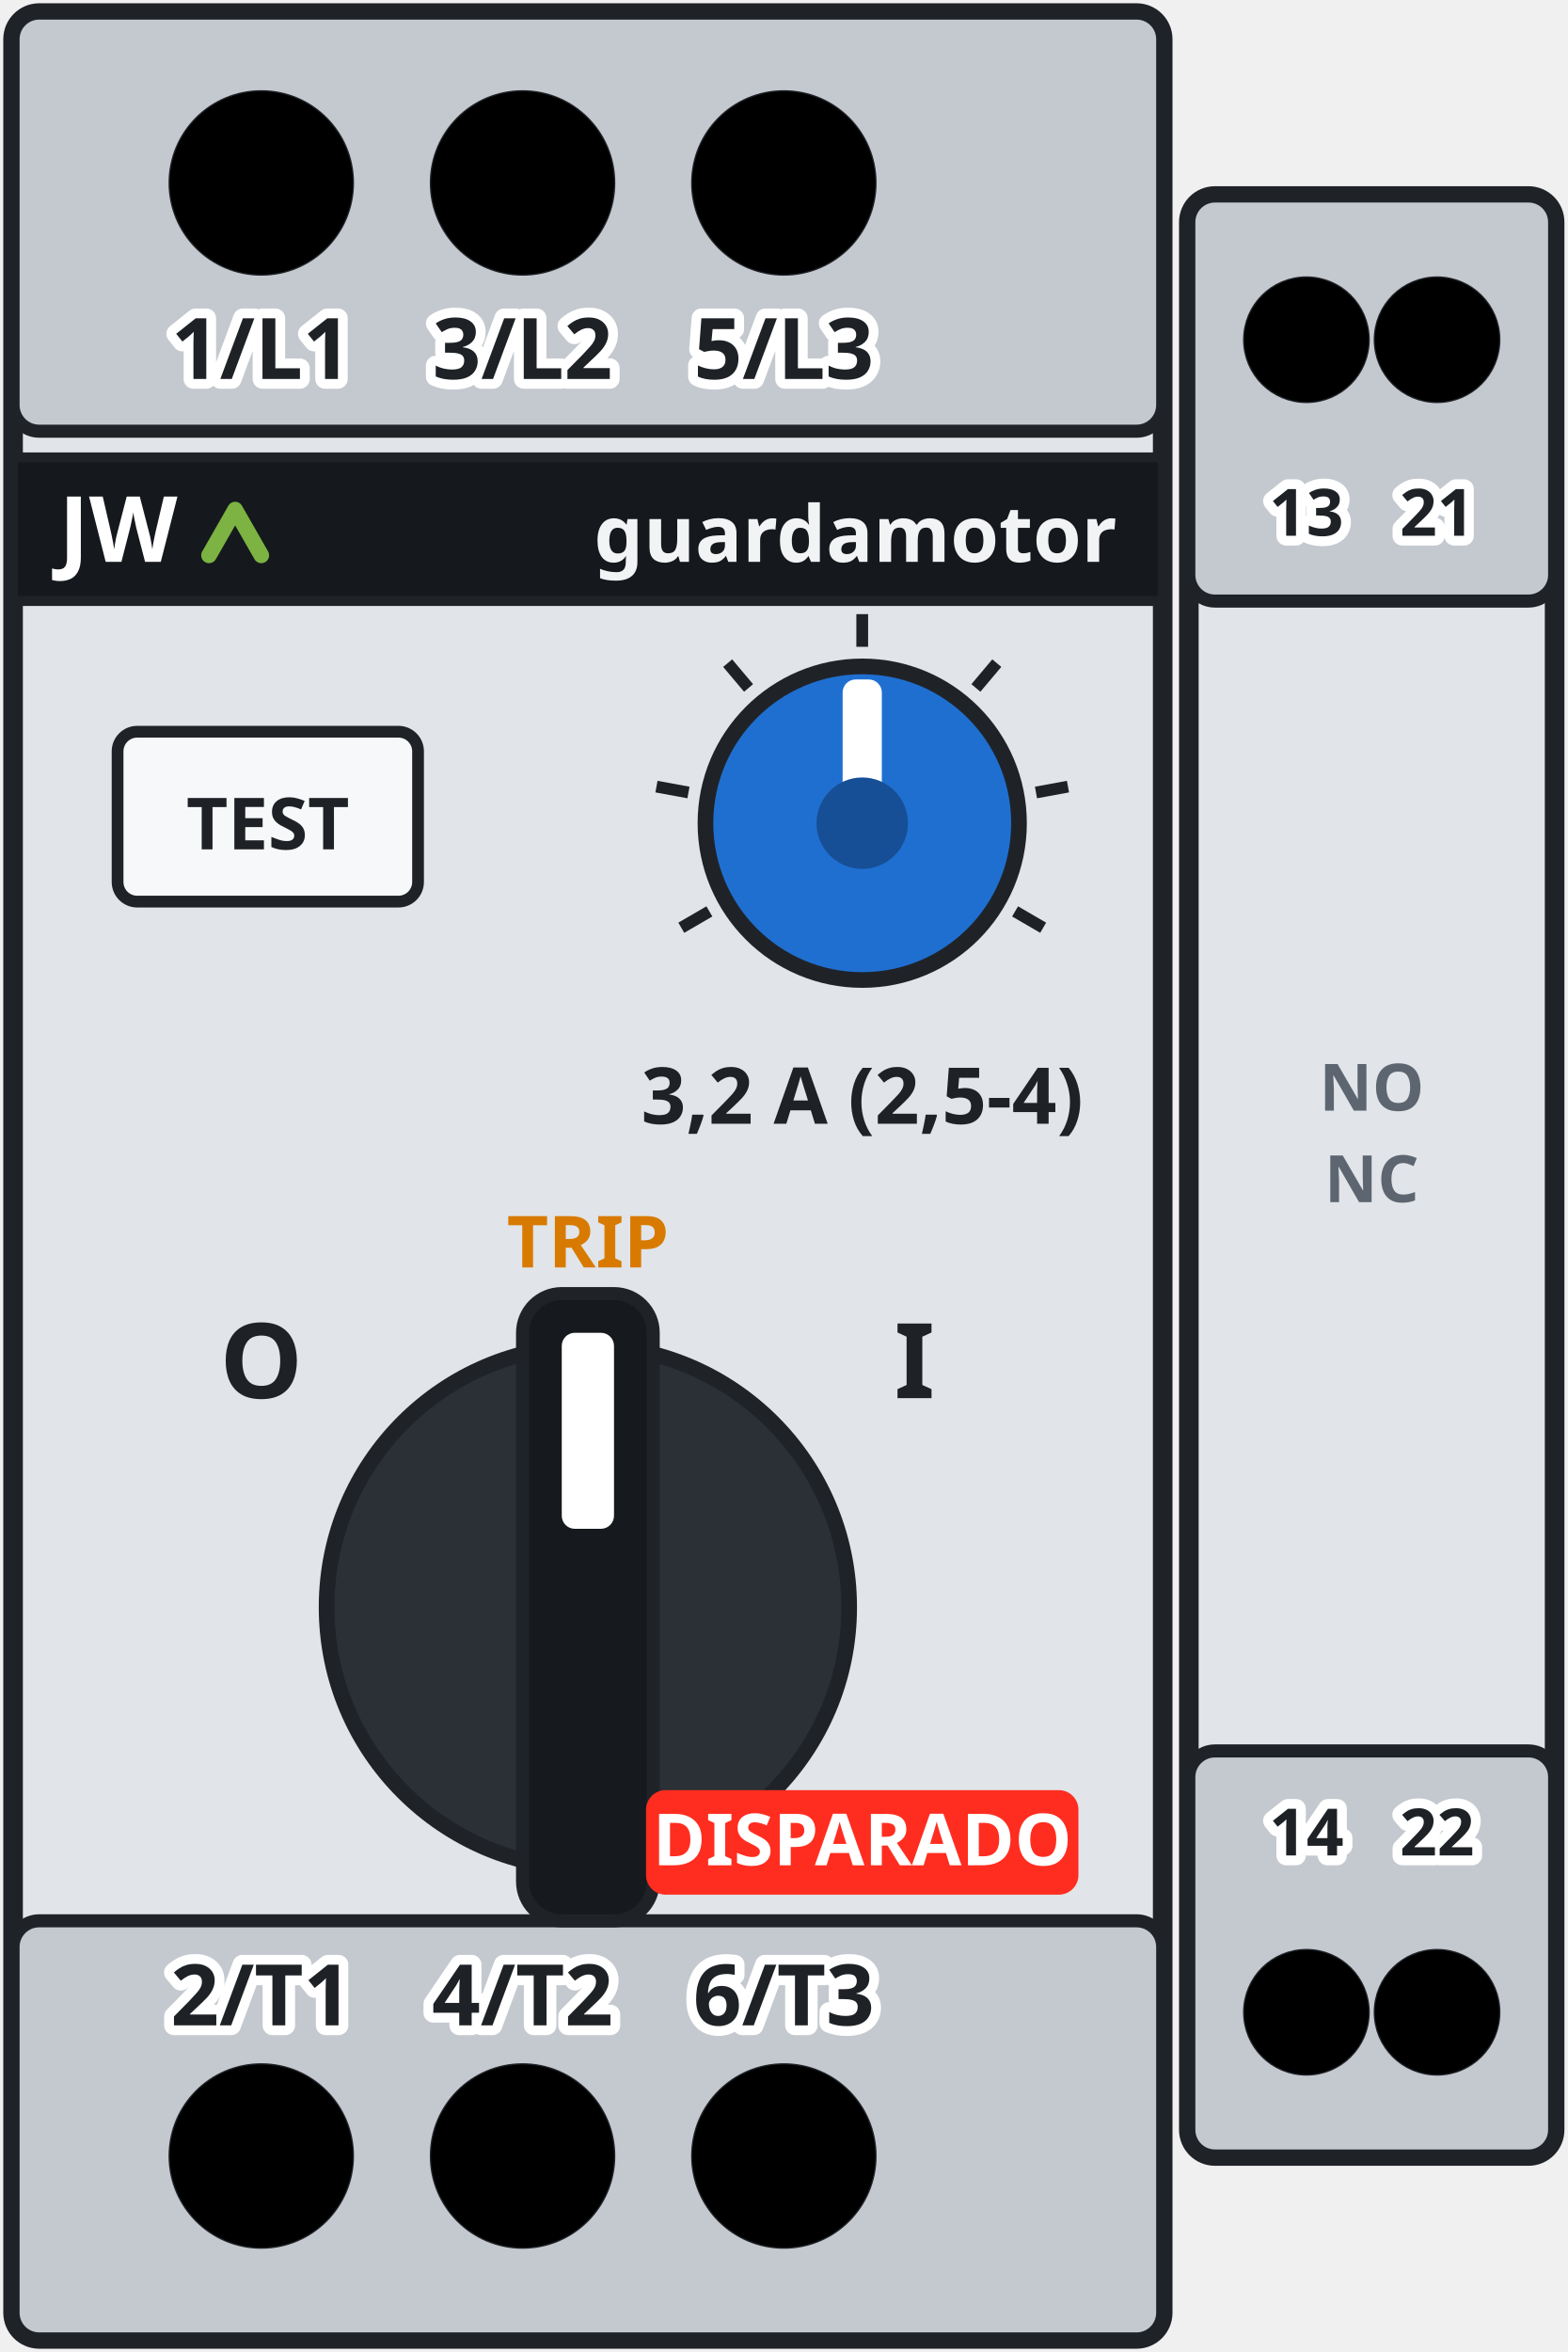
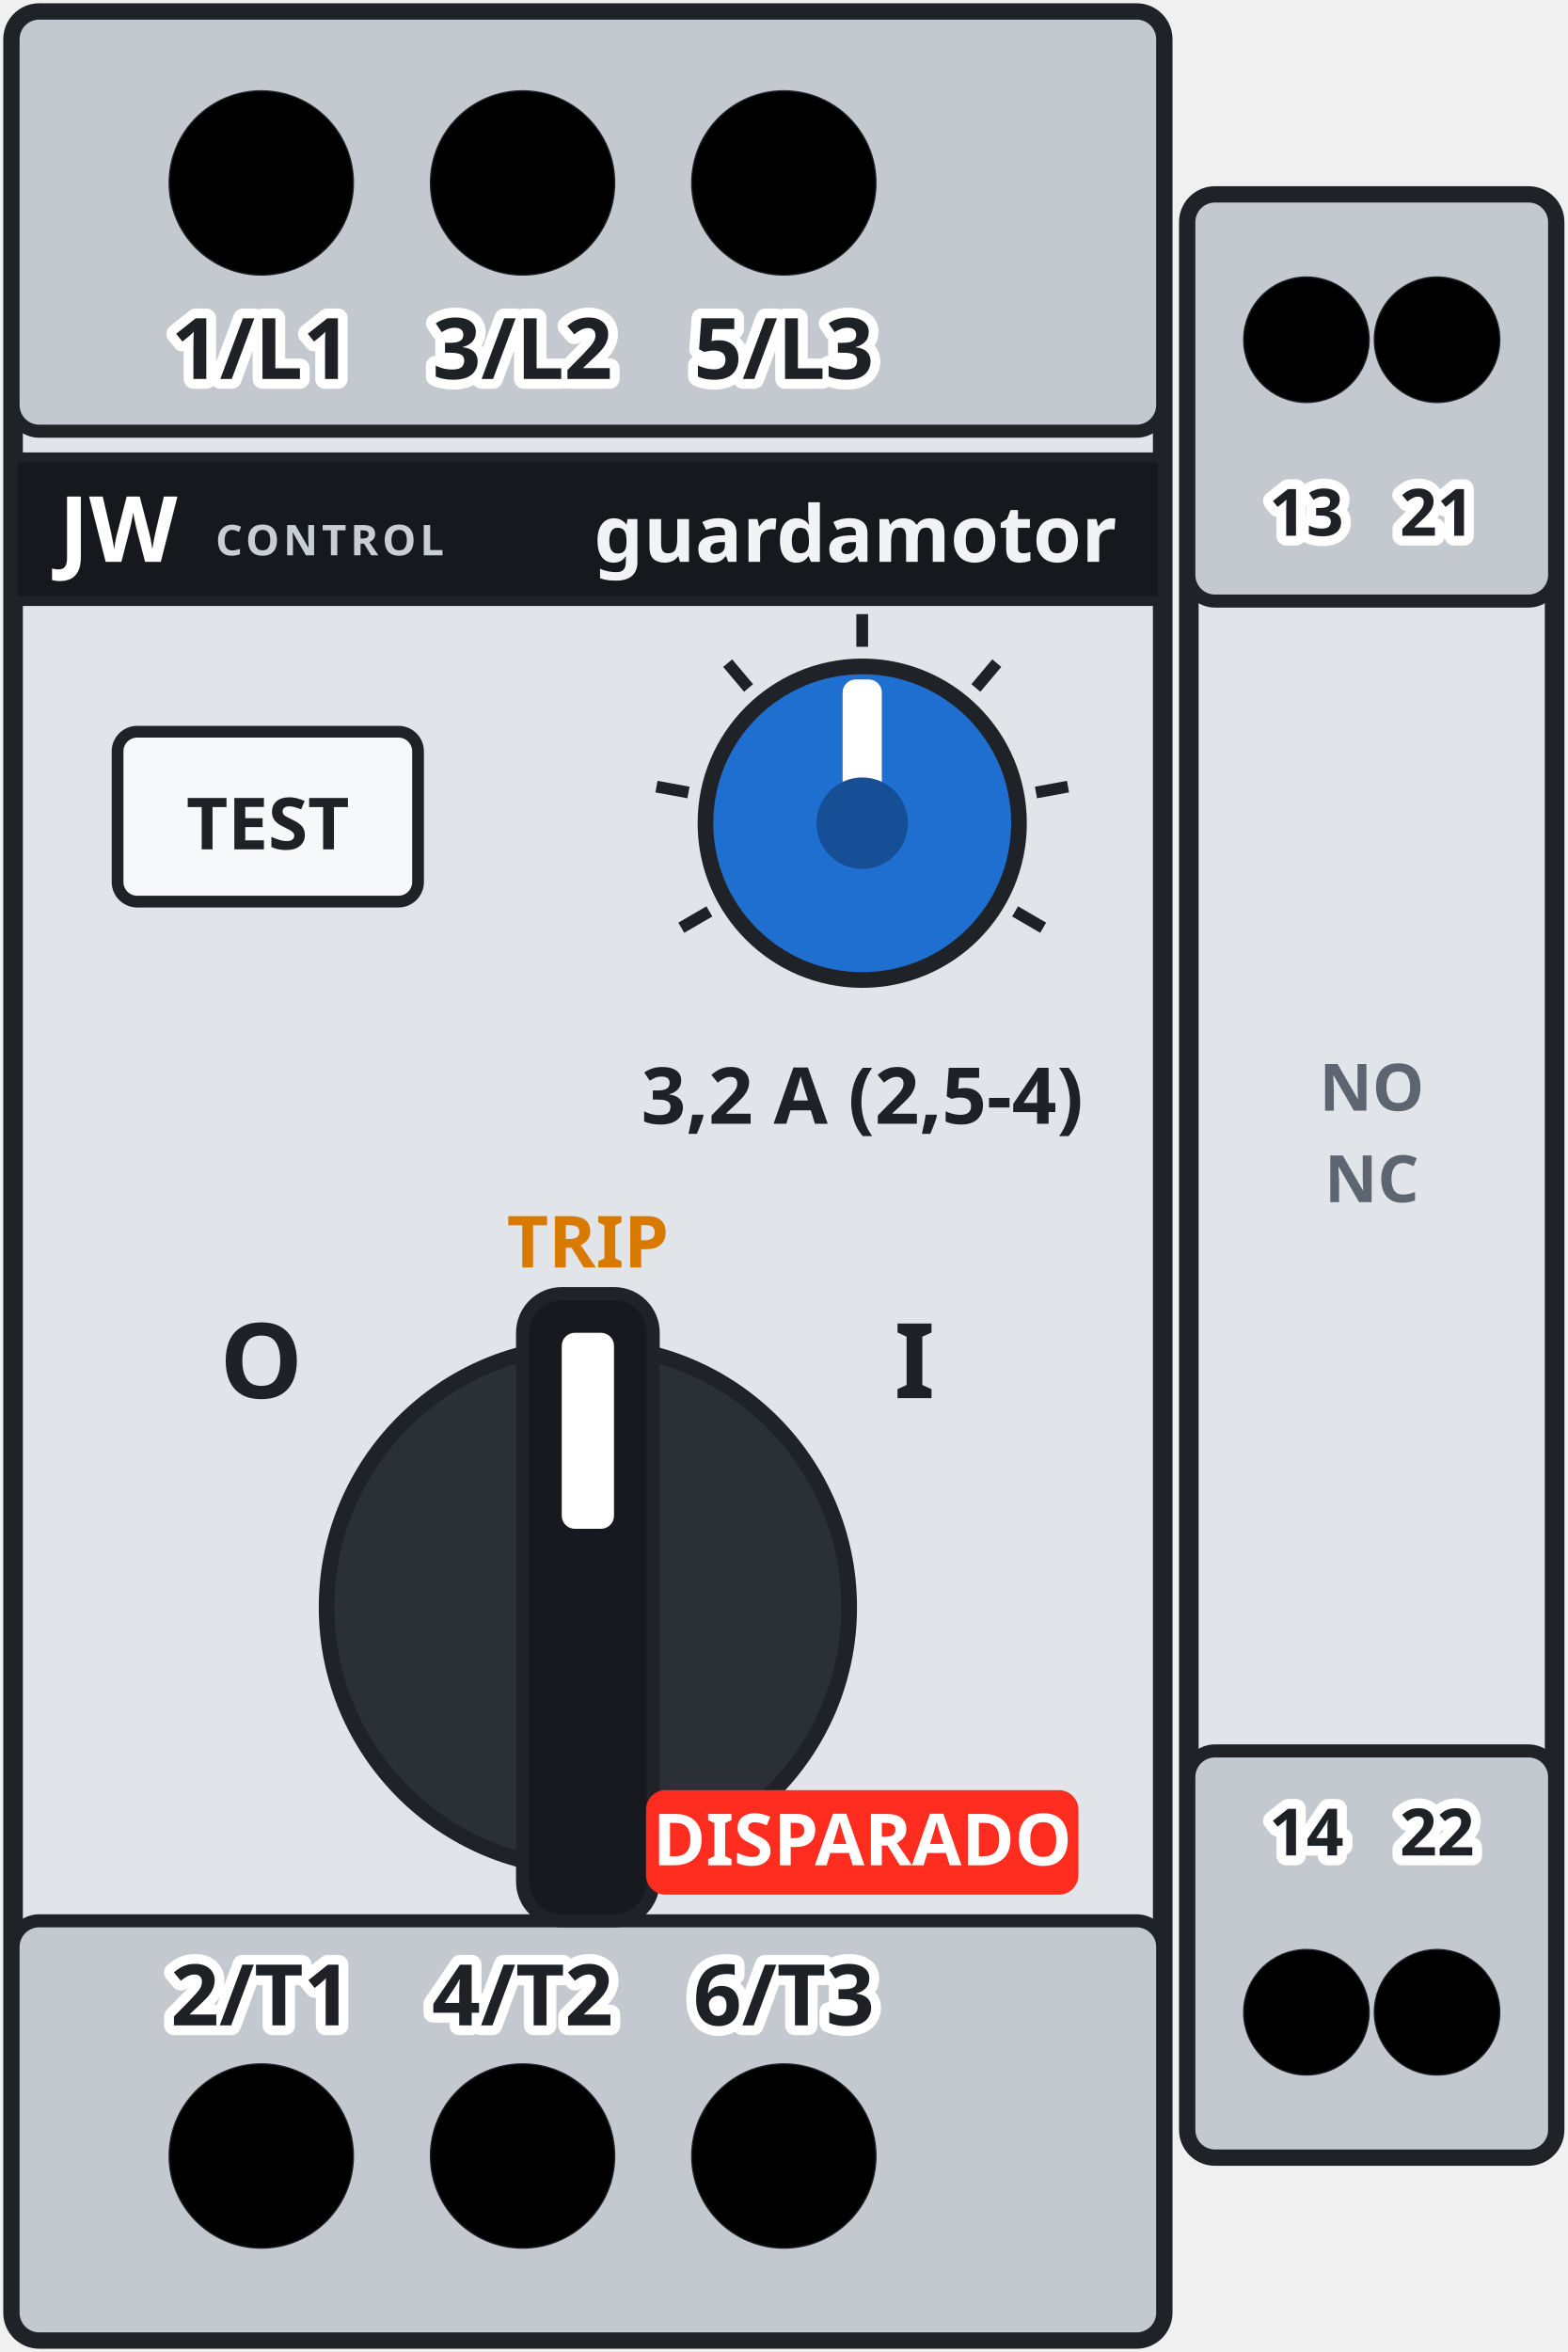
<svg xmlns="http://www.w3.org/2000/svg" viewBox="0 0 240 360" width="240" height="360" font-family="Segoe UI,Noto Sans,Arial,sans-serif">
  <rect x="2" y="2" width="176" height="356" rx="4" fill="#e1e4e8" stroke="#1f2328" stroke-width="3" />
  <rect x="182" y="30" width="56" height="300" rx="4" fill="#e1e4e8" stroke="#1f2328" stroke-width="3" />
  <rect x="2" y="2" width="176" height="64" rx="4" fill="#c4c9cf" stroke="#1f2328" stroke-width="2" />
  <rect x="2" y="294" width="176" height="64" rx="4" fill="#c4c9cf" stroke="#1f2328" stroke-width="2" />
  <circle cx="40" cy="28" r="13" fill="#fbfbfc" stroke="#1f2328" stroke-width="2.4" />
  <circle cx="40" cy="28" r="9.8" fill="none" stroke="#a3aab2" stroke-width="1.2" />
  <path d="M32.9 28h14.3 M40 20.9v14.3" fill="none" stroke="#2a2e33" stroke-width="3.4" stroke-linecap="round" />
  <circle class="jw-term" data-term="1" cx="40" cy="28" r="14" />
  <text x="40" y="58" font-size="13" font-weight="800" fill="#1e2226" text-anchor="middle" stroke="#ffffff" stroke-width="3" paint-order="stroke" stroke-linejoin="round">1/L1</text>
  <circle cx="80" cy="28" r="13" fill="#fbfbfc" stroke="#1f2328" stroke-width="2.4" />
  <circle cx="80" cy="28" r="9.8" fill="none" stroke="#a3aab2" stroke-width="1.2" />
  <path d="M72.8 28h14.3 M80 20.9v14.3" fill="none" stroke="#2a2e33" stroke-width="3.4" stroke-linecap="round" />
  <circle class="jw-term" data-term="3" cx="80" cy="28" r="14" />
  <text x="80" y="58" font-size="13" font-weight="800" fill="#1e2226" text-anchor="middle" stroke="#ffffff" stroke-width="3" paint-order="stroke" stroke-linejoin="round">3/L2</text>
  <circle cx="120" cy="28" r="13" fill="#fbfbfc" stroke="#1f2328" stroke-width="2.4" />
  <circle cx="120" cy="28" r="9.8" fill="none" stroke="#a3aab2" stroke-width="1.2" />
  <path d="M112.8 28h14.3 M120 20.9v14.3" fill="none" stroke="#2a2e33" stroke-width="3.4" stroke-linecap="round" />
  <circle class="jw-term" data-term="5" cx="120" cy="28" r="14" />
  <text x="120" y="58" font-size="13" font-weight="800" fill="#1e2226" text-anchor="middle" stroke="#ffffff" stroke-width="3" paint-order="stroke" stroke-linejoin="round">5/L3</text>
  <circle cx="40" cy="330" r="13" fill="#fbfbfc" stroke="#1f2328" stroke-width="2.4" />
  <circle cx="40" cy="330" r="9.8" fill="none" stroke="#a3aab2" stroke-width="1.2" />
  <path d="M32.9 330h14.3 M40 322.9v14.3" fill="none" stroke="#2a2e33" stroke-width="3.4" stroke-linecap="round" />
  <circle class="jw-term" data-term="2" cx="40" cy="330" r="14" data-side="b" />
  <text x="40" y="310" font-size="13" font-weight="800" fill="#1e2226" text-anchor="middle" stroke="#ffffff" stroke-width="3" paint-order="stroke" stroke-linejoin="round">2/T1</text>
  <circle cx="80" cy="330" r="13" fill="#fbfbfc" stroke="#1f2328" stroke-width="2.4" />
  <circle cx="80" cy="330" r="9.8" fill="none" stroke="#a3aab2" stroke-width="1.2" />
  <path d="M72.8 330h14.3 M80 322.9v14.3" fill="none" stroke="#2a2e33" stroke-width="3.4" stroke-linecap="round" />
  <circle class="jw-term" data-term="4" cx="80" cy="330" r="14" data-side="b" />
  <text x="80" y="310" font-size="13" font-weight="800" fill="#1e2226" text-anchor="middle" stroke="#ffffff" stroke-width="3" paint-order="stroke" stroke-linejoin="round">4/T2</text>
  <circle cx="120" cy="330" r="13" fill="#fbfbfc" stroke="#1f2328" stroke-width="2.4" />
  <circle cx="120" cy="330" r="9.8" fill="none" stroke="#a3aab2" stroke-width="1.2" />
  <path d="M112.8 330h14.3 M120 322.9v14.3" fill="none" stroke="#2a2e33" stroke-width="3.4" stroke-linecap="round" />
  <circle class="jw-term" data-term="6" cx="120" cy="330" r="14" data-side="b" />
  <text x="120" y="310" font-size="13" font-weight="800" fill="#1e2226" text-anchor="middle" stroke="#ffffff" stroke-width="3" paint-order="stroke" stroke-linejoin="round">6/T3</text>
  <rect x="182" y="30" width="56" height="62" rx="4" fill="#c4c9cf" stroke="#1f2328" stroke-width="2" />
  <rect x="182" y="268" width="56" height="62" rx="4" fill="#c4c9cf" stroke="#1f2328" stroke-width="2" />
  <circle cx="200" cy="52" r="8.5" fill="#fbfbfc" stroke="#1f2328" stroke-width="2.4" />
  <circle cx="200" cy="52" r="5.3" fill="none" stroke="#a3aab2" stroke-width="1.2" />
  <path d="M195.3 52h9.4 M200 47.3v9.4" fill="none" stroke="#2a2e33" stroke-width="3.4" stroke-linecap="round" />
  <circle class="jw-term" data-term="13" cx="200" cy="52" r="9.5" />
  <text x="200" y="82" font-size="10" font-weight="800" fill="#1e2226" text-anchor="middle" stroke="#ffffff" stroke-width="3" paint-order="stroke" stroke-linejoin="round">13</text>
  <circle cx="220" cy="52" r="8.5" fill="#fbfbfc" stroke="#1f2328" stroke-width="2.4" />
  <circle cx="220" cy="52" r="5.3" fill="none" stroke="#a3aab2" stroke-width="1.2" />
  <path d="M215.3 52h9.4 M220 47.3v9.4" fill="none" stroke="#2a2e33" stroke-width="3.4" stroke-linecap="round" />
  <circle class="jw-term" data-term="21" cx="220" cy="52" r="9.5" />
  <text x="220" y="82" font-size="10" font-weight="800" fill="#1e2226" text-anchor="middle" stroke="#ffffff" stroke-width="3" paint-order="stroke" stroke-linejoin="round">21</text>
  <circle cx="200" cy="308" r="8.5" fill="#fbfbfc" stroke="#1f2328" stroke-width="2.4" />
  <circle cx="200" cy="308" r="5.3" fill="none" stroke="#a3aab2" stroke-width="1.2" />
  <path d="M195.3 308h9.4 M200 303.3v9.4" fill="none" stroke="#2a2e33" stroke-width="3.4" stroke-linecap="round" />
  <circle class="jw-term" data-term="14" cx="200" cy="308" r="9.5" data-side="b" />
  <text x="200" y="284" font-size="10" font-weight="800" fill="#1e2226" text-anchor="middle" stroke="#ffffff" stroke-width="3" paint-order="stroke" stroke-linejoin="round">14</text>
  <circle cx="220" cy="308" r="8.5" fill="#fbfbfc" stroke="#1f2328" stroke-width="2.4" />
  <circle cx="220" cy="308" r="5.3" fill="none" stroke="#a3aab2" stroke-width="1.2" />
  <path d="M215.3 308h9.4 M220 303.3v9.4" fill="none" stroke="#2a2e33" stroke-width="3.4" stroke-linecap="round" />
  <circle class="jw-term" data-term="22" cx="220" cy="308" r="9.5" data-side="b" />
  <text x="220" y="284" font-size="10" font-weight="800" fill="#1e2226" text-anchor="middle" stroke="#ffffff" stroke-width="3" paint-order="stroke" stroke-linejoin="round">22</text>
  <text x="210" y="170" font-size="10" font-weight="800" fill="#5d6670" text-anchor="middle">NO</text>
  <text x="210" y="184" font-size="10" font-weight="800" fill="#5d6670" text-anchor="middle">NC</text>
  <rect x="2" y="70" width="176" height="22" fill="#15181c" stroke="#1f2328" stroke-width="1.5" />
  <text x="9" y="86" font-size="14" font-weight="900" fill="#fff" text-anchor="start">JW</text>
-   <path d="M32 85 l4 -7 l4 7" fill="none" stroke="#7cb342" stroke-width="2.4" stroke-linecap="round" stroke-linejoin="round" />
+   <text x="33" y="85" font-size="6.5" font-weight="800" fill="#c9ced4" text-anchor="start" letter-spacing=".6">CONTROL</text>
  <text x="171" y="86" font-size="12" font-weight="800" fill="#f1f3f5" text-anchor="end">guardamotor</text>
  <circle cx="132" cy="126" r="24" fill="#1f6fd1" stroke="#1f2328" stroke-width="2.4" />
  <path d="M108.6 139.5 L104.3 142.0" fill="none" stroke="#1e2226" stroke-width="1.8" />
  <path d="M105.4 121.3 L100.5 120.4" fill="none" stroke="#1e2226" stroke-width="1.8" />
  <path d="M114.6 105.3 L111.4 101.5" fill="none" stroke="#1e2226" stroke-width="1.8" />
  <path d="M132.0 99.0 L132.0 94.0" fill="none" stroke="#1e2226" stroke-width="1.8" />
  <path d="M149.4 105.3 L152.6 101.5" fill="none" stroke="#1e2226" stroke-width="1.8" />
  <path d="M158.6 121.3 L163.5 120.4" fill="none" stroke="#1e2226" stroke-width="1.8" />
  <path d="M155.4 139.5 L159.7 142.0" fill="none" stroke="#1e2226" stroke-width="1.8" />
  <g data-rotate="out.ajusteRel:0:1:-120:120:132:126">
    <rect x="129" y="104" width="6" height="24" rx="2" fill="#fff" stroke="none" stroke-width="0" />
    <circle cx="132" cy="126" r="7" fill="#164f96" stroke="none" stroke-width="0" />
  </g>
  <text x="132" y="172" font-size="12" font-weight="900" fill="#1e2226" text-anchor="middle" data-text="out.ajusteTxt">3,2 A (2,5-4)</text>
  <g data-action="test" data-kind="momentary" style="cursor:pointer">
    <rect x="18" y="112" width="46" height="26" rx="3" fill="#f7f8f9" stroke="#1f2328" stroke-width="1.8" />
    <text x="41" y="130" font-size="11" font-weight="900" fill="#1e2226" text-anchor="middle">TEST</text>
  </g>
  <text x="40" y="214" font-size="16" font-weight="900" fill="#1e2226" text-anchor="middle">O</text>
  <text x="90" y="194" font-size="11" font-weight="900" fill="#d97a00" text-anchor="middle">TRIP</text>
  <text x="140" y="214" font-size="16" font-weight="900" fill="#1e2226" text-anchor="middle">I</text>
  <circle cx="90" cy="246" r="40" fill="#2b3036" stroke="#1f2328" stroke-width="2.4" />
  <g data-action="knob" data-kind="toggle" style="cursor:pointer">
    <g data-rotate="out.knob:0:1:-60:60:90:246">
      <rect x="80" y="198" width="20" height="96" rx="6" fill="#16191d" stroke="#1f2328" stroke-width="2" />
      <rect x="86" y="204" width="8" height="30" rx="2" fill="#ffffff" stroke="none" stroke-width="0" />
    </g>
  </g>
  <g data-show="out.tripped">
    <rect x="98.9" y="274" width="66.2" height="16" rx="3" fill="#ff2d20" stroke="none" stroke-width="0" />
    <text x="132" y="285.5" font-size="11" font-weight="800" fill="#fff" text-anchor="middle">DISPARADO</text>
  </g>
</svg>
